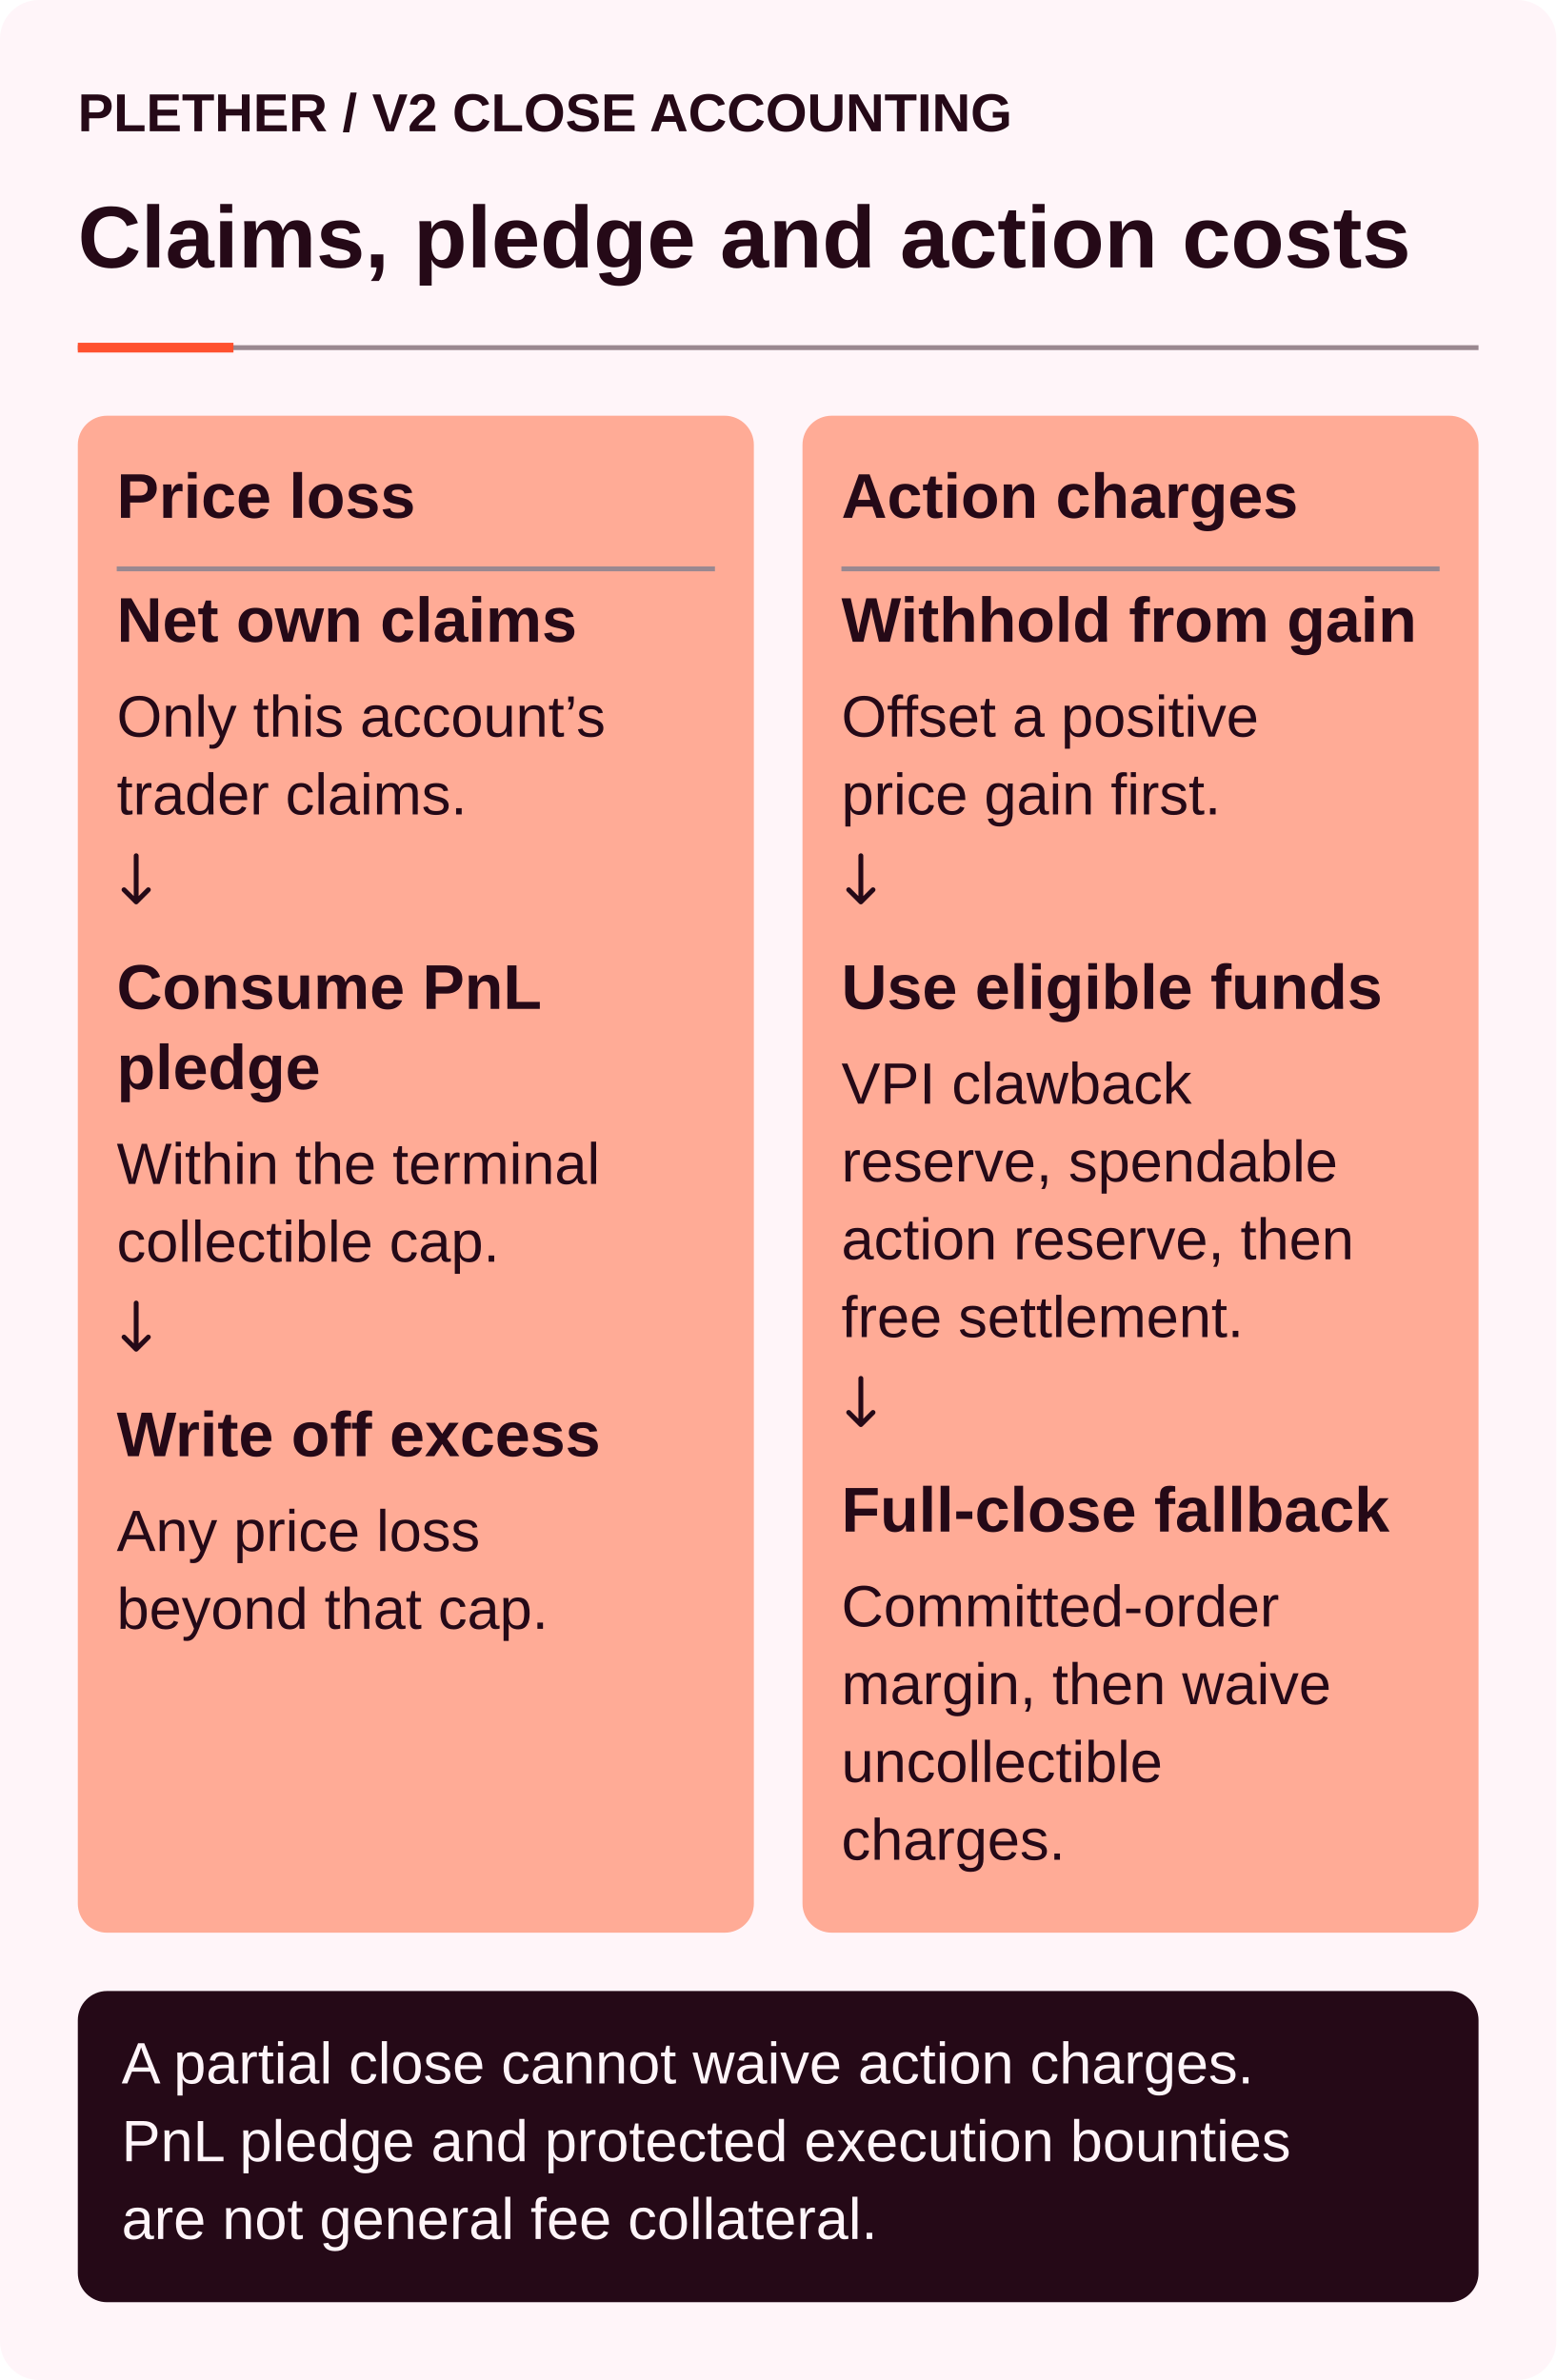
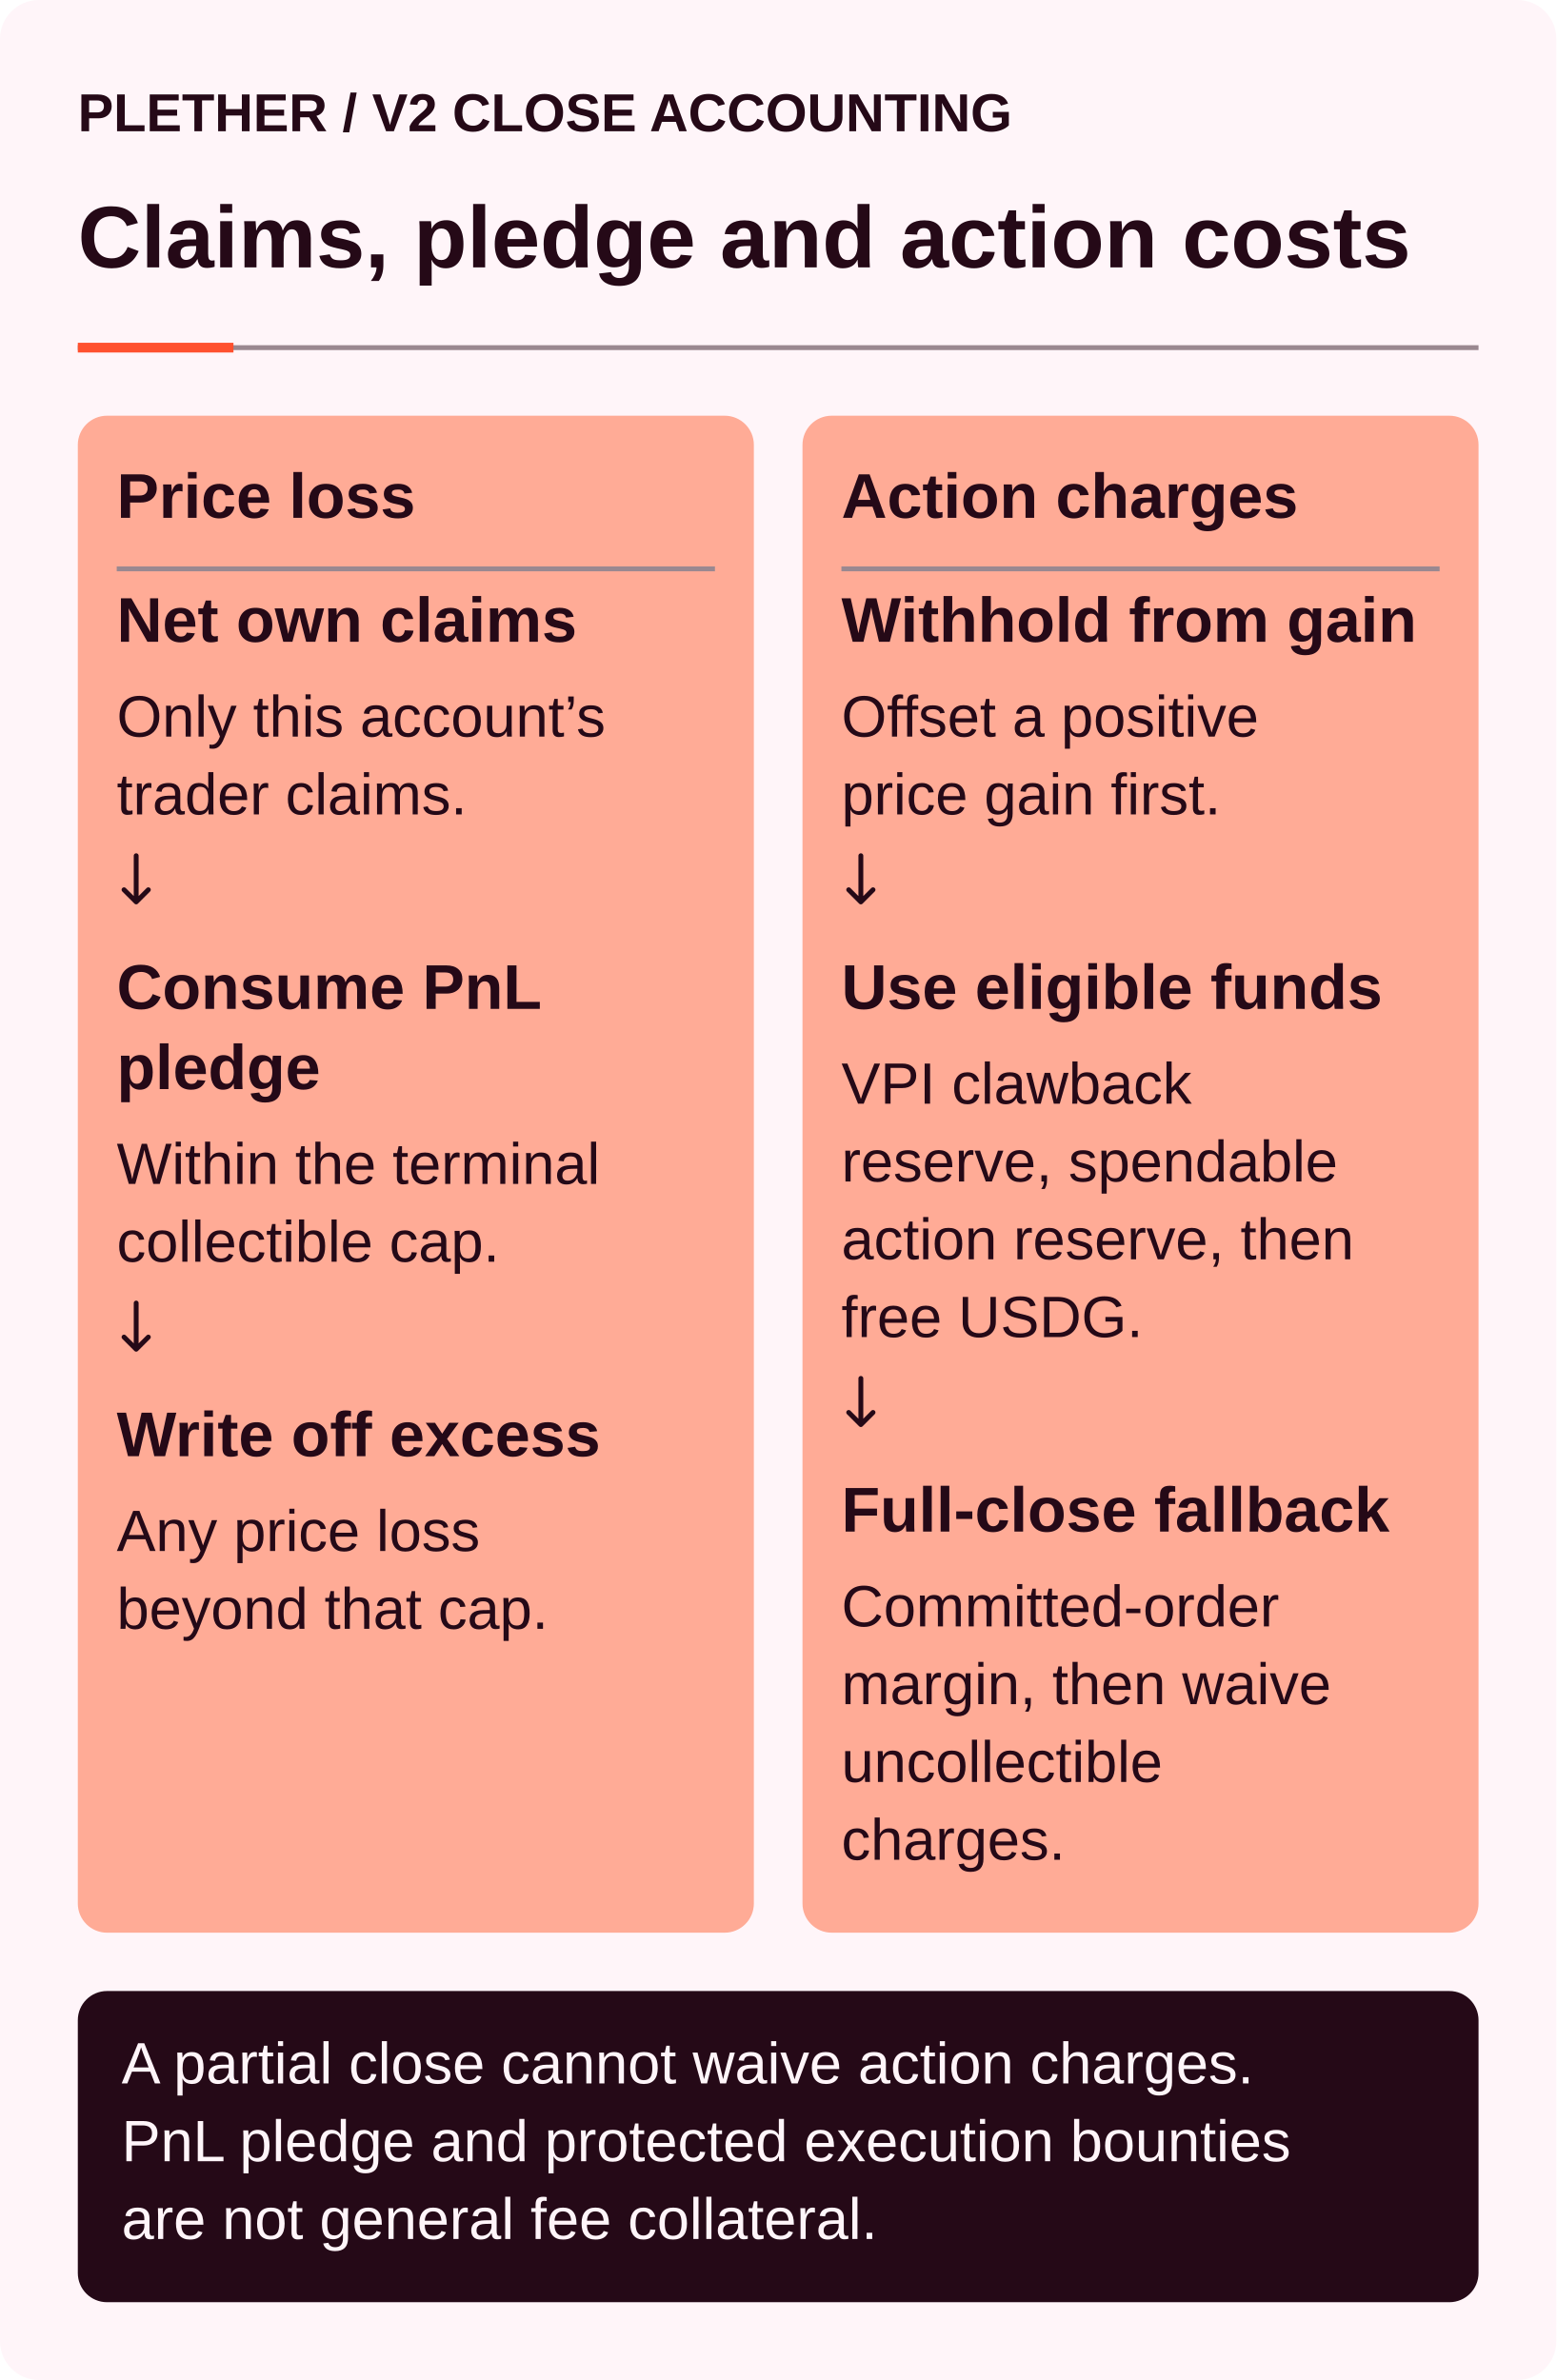
<svg xmlns="http://www.w3.org/2000/svg" width="640" height="979" viewBox="0 0 640 979" role="img" aria-labelledby="claim-collateral-collection-order-title claim-collateral-collection-order-desc" focusable="false">
  <style>text{font-family:Arial,Helvetica,sans-serif}</style>
  <rect width="640" height="979" rx="16" fill="#FFF5F9" />
  <text x="32" y="54" font-size="22" font-weight="700" fill="#250917" data-max-width="576">PLETHER / V2 CLOSE ACCOUNTING</text>
  <text x="32" y="110" font-size="36" font-weight="700" fill="#250917" data-max-width="576">Claims, pledge and action costs</text>
  <path d="M32 143 L608 143" stroke="#9A8890" stroke-width="2" fill="none" />
  <path d="M32 143 h64" stroke="#FF512F" stroke-width="4" fill="none" />
  <rect x="32" y="171" width="278" height="624" rx="12" fill="#FFAB96" stroke="none" />
  <text x="48" y="213" font-size="26" font-weight="700" fill="#250917" data-max-width="246">Price loss</text>
  <path d="M48 234 L294 234" stroke="#9A8890" stroke-width="2" fill="none" />
  <text x="48" y="264" font-size="26" font-weight="700" fill="#250917" data-max-width="246">Net own claims</text>
  <text x="48" y="303" font-size="24" font-weight="400" fill="#250917" data-max-width="246">Only this account’s</text>
  <text x="48" y="335" font-size="24" font-weight="400" fill="#250917" data-max-width="246">trader claims.</text>
  <path d="M56 352 V371 m-5 -5 5 5 5 -5" stroke="#250917" stroke-width="2" stroke-linecap="round" stroke-linejoin="round" fill="none" />
  <text x="48" y="415" font-size="26" font-weight="700" fill="#250917" data-max-width="246">Consume PnL</text>
  <text x="48" y="448" font-size="26" font-weight="700" fill="#250917" data-max-width="246">pledge</text>
  <text x="48" y="487" font-size="24" font-weight="400" fill="#250917" data-max-width="246">Within the terminal</text>
  <text x="48" y="519" font-size="24" font-weight="400" fill="#250917" data-max-width="246">collectible cap.</text>
  <path d="M56 536 V555 m-5 -5 5 5 5 -5" stroke="#250917" stroke-width="2" stroke-linecap="round" stroke-linejoin="round" fill="none" />
  <text x="48" y="599" font-size="26" font-weight="700" fill="#250917" data-max-width="246">Write off excess</text>
  <text x="48" y="638" font-size="24" font-weight="400" fill="#250917" data-max-width="246">Any price loss</text>
  <text x="48" y="670" font-size="24" font-weight="400" fill="#250917" data-max-width="246">beyond that cap.</text>
  <rect x="330" y="171" width="278" height="624" rx="12" fill="#FFAB96" stroke="none" />
  <text x="346" y="213" font-size="26" font-weight="700" fill="#250917" data-max-width="246">Action charges</text>
  <path d="M346 234 L592 234" stroke="#9A8890" stroke-width="2" fill="none" />
  <text x="346" y="264" font-size="26" font-weight="700" fill="#250917" data-max-width="246">Withhold from gain</text>
  <text x="346" y="303" font-size="24" font-weight="400" fill="#250917" data-max-width="246">Offset a positive</text>
  <text x="346" y="335" font-size="24" font-weight="400" fill="#250917" data-max-width="246">price gain first.</text>
  <path d="M354 352 V371 m-5 -5 5 5 5 -5" stroke="#250917" stroke-width="2" stroke-linecap="round" stroke-linejoin="round" fill="none" />
  <text x="346" y="415" font-size="26" font-weight="700" fill="#250917" data-max-width="246">Use eligible funds</text>
  <text x="346" y="454" font-size="24" font-weight="400" fill="#250917" data-max-width="246">VPI clawback</text>
  <text x="346" y="486" font-size="24" font-weight="400" fill="#250917" data-max-width="246">reserve, spendable</text>
  <text x="346" y="518" font-size="24" font-weight="400" fill="#250917" data-max-width="246">action reserve, then</text>
-   <text x="346" y="550" font-size="24" font-weight="400" fill="#250917" data-max-width="246">free settlement.</text>
+   <text x="346" y="550" font-size="24" font-weight="400" fill="#250917" data-max-width="246">free USDG.</text>
  <path d="M354 567 V586 m-5 -5 5 5 5 -5" stroke="#250917" stroke-width="2" stroke-linecap="round" stroke-linejoin="round" fill="none" />
  <text x="346" y="630" font-size="26" font-weight="700" fill="#250917" data-max-width="246">Full-close fallback</text>
  <text x="346" y="669" font-size="24" font-weight="400" fill="#250917" data-max-width="246">Committed-order</text>
  <text x="346" y="701" font-size="24" font-weight="400" fill="#250917" data-max-width="246">margin, then waive</text>
  <text x="346" y="733" font-size="24" font-weight="400" fill="#250917" data-max-width="246">uncollectible</text>
  <text x="346" y="765" font-size="24" font-weight="400" fill="#250917" data-max-width="246">charges.</text>
  <rect x="32" y="819" width="576" height="128" rx="12" fill="#250917" stroke="none" />
  <text x="50" y="857" font-size="24" font-weight="400" fill="#FFF5F9" data-max-width="540">A partial close cannot waive action charges.</text>
  <text x="50" y="889" font-size="24" font-weight="400" fill="#FFF5F9" data-max-width="540">PnL pledge and protected execution bounties</text>
  <text x="50" y="921" font-size="24" font-weight="400" fill="#FFF5F9" data-max-width="540">are not general fee collateral.</text>
</svg>
